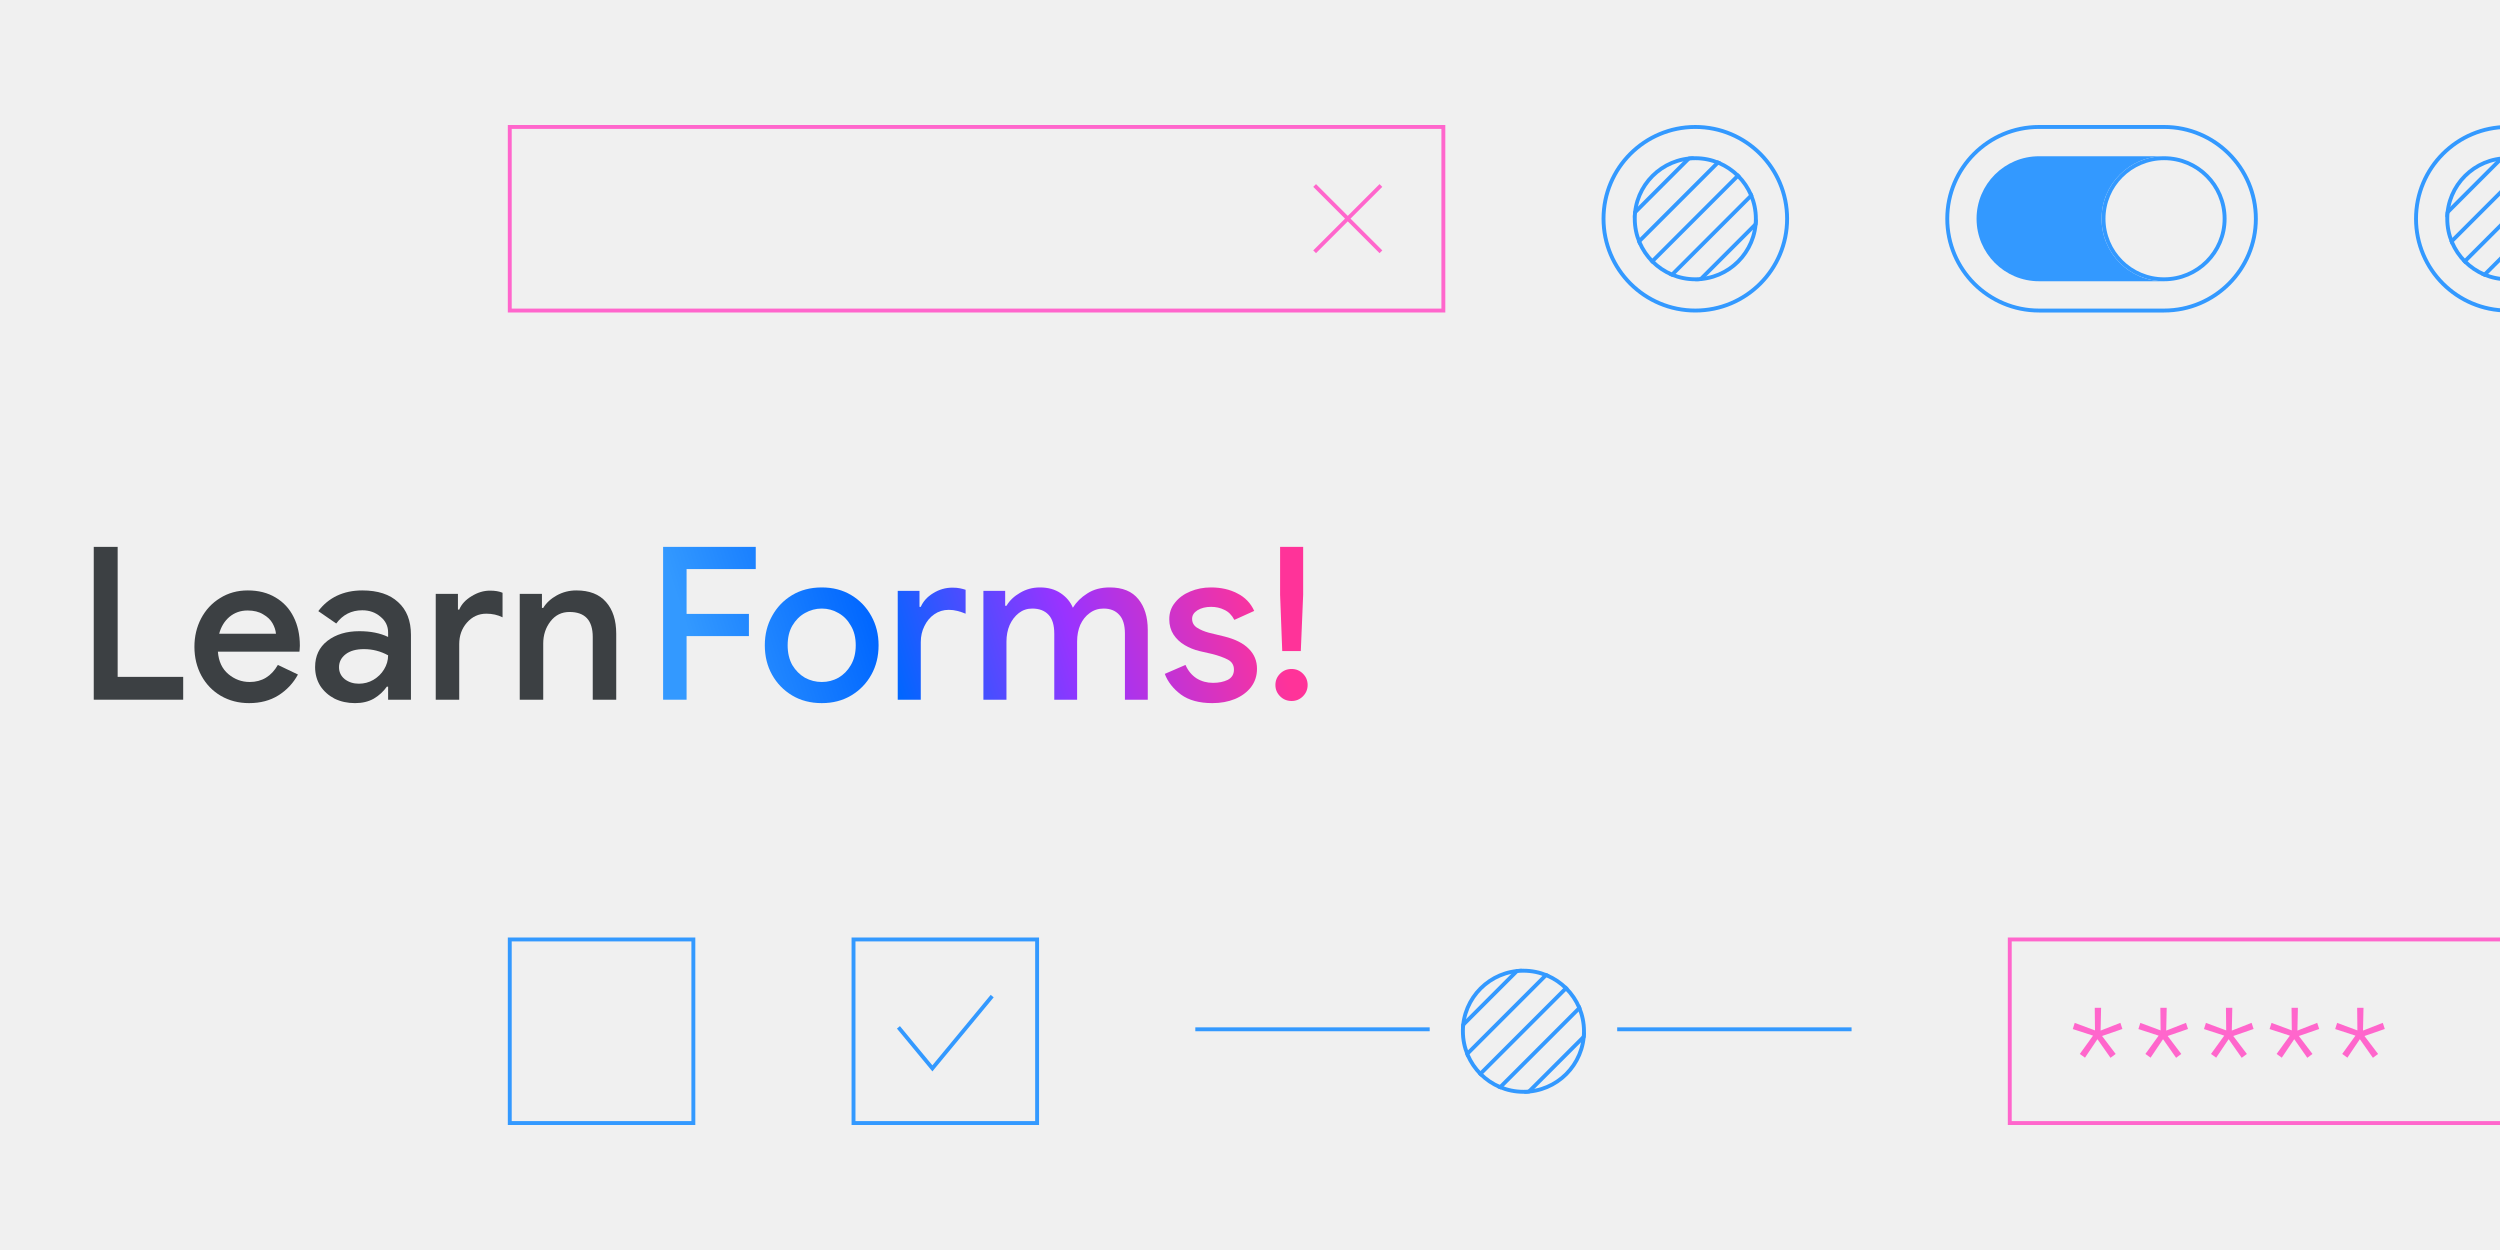
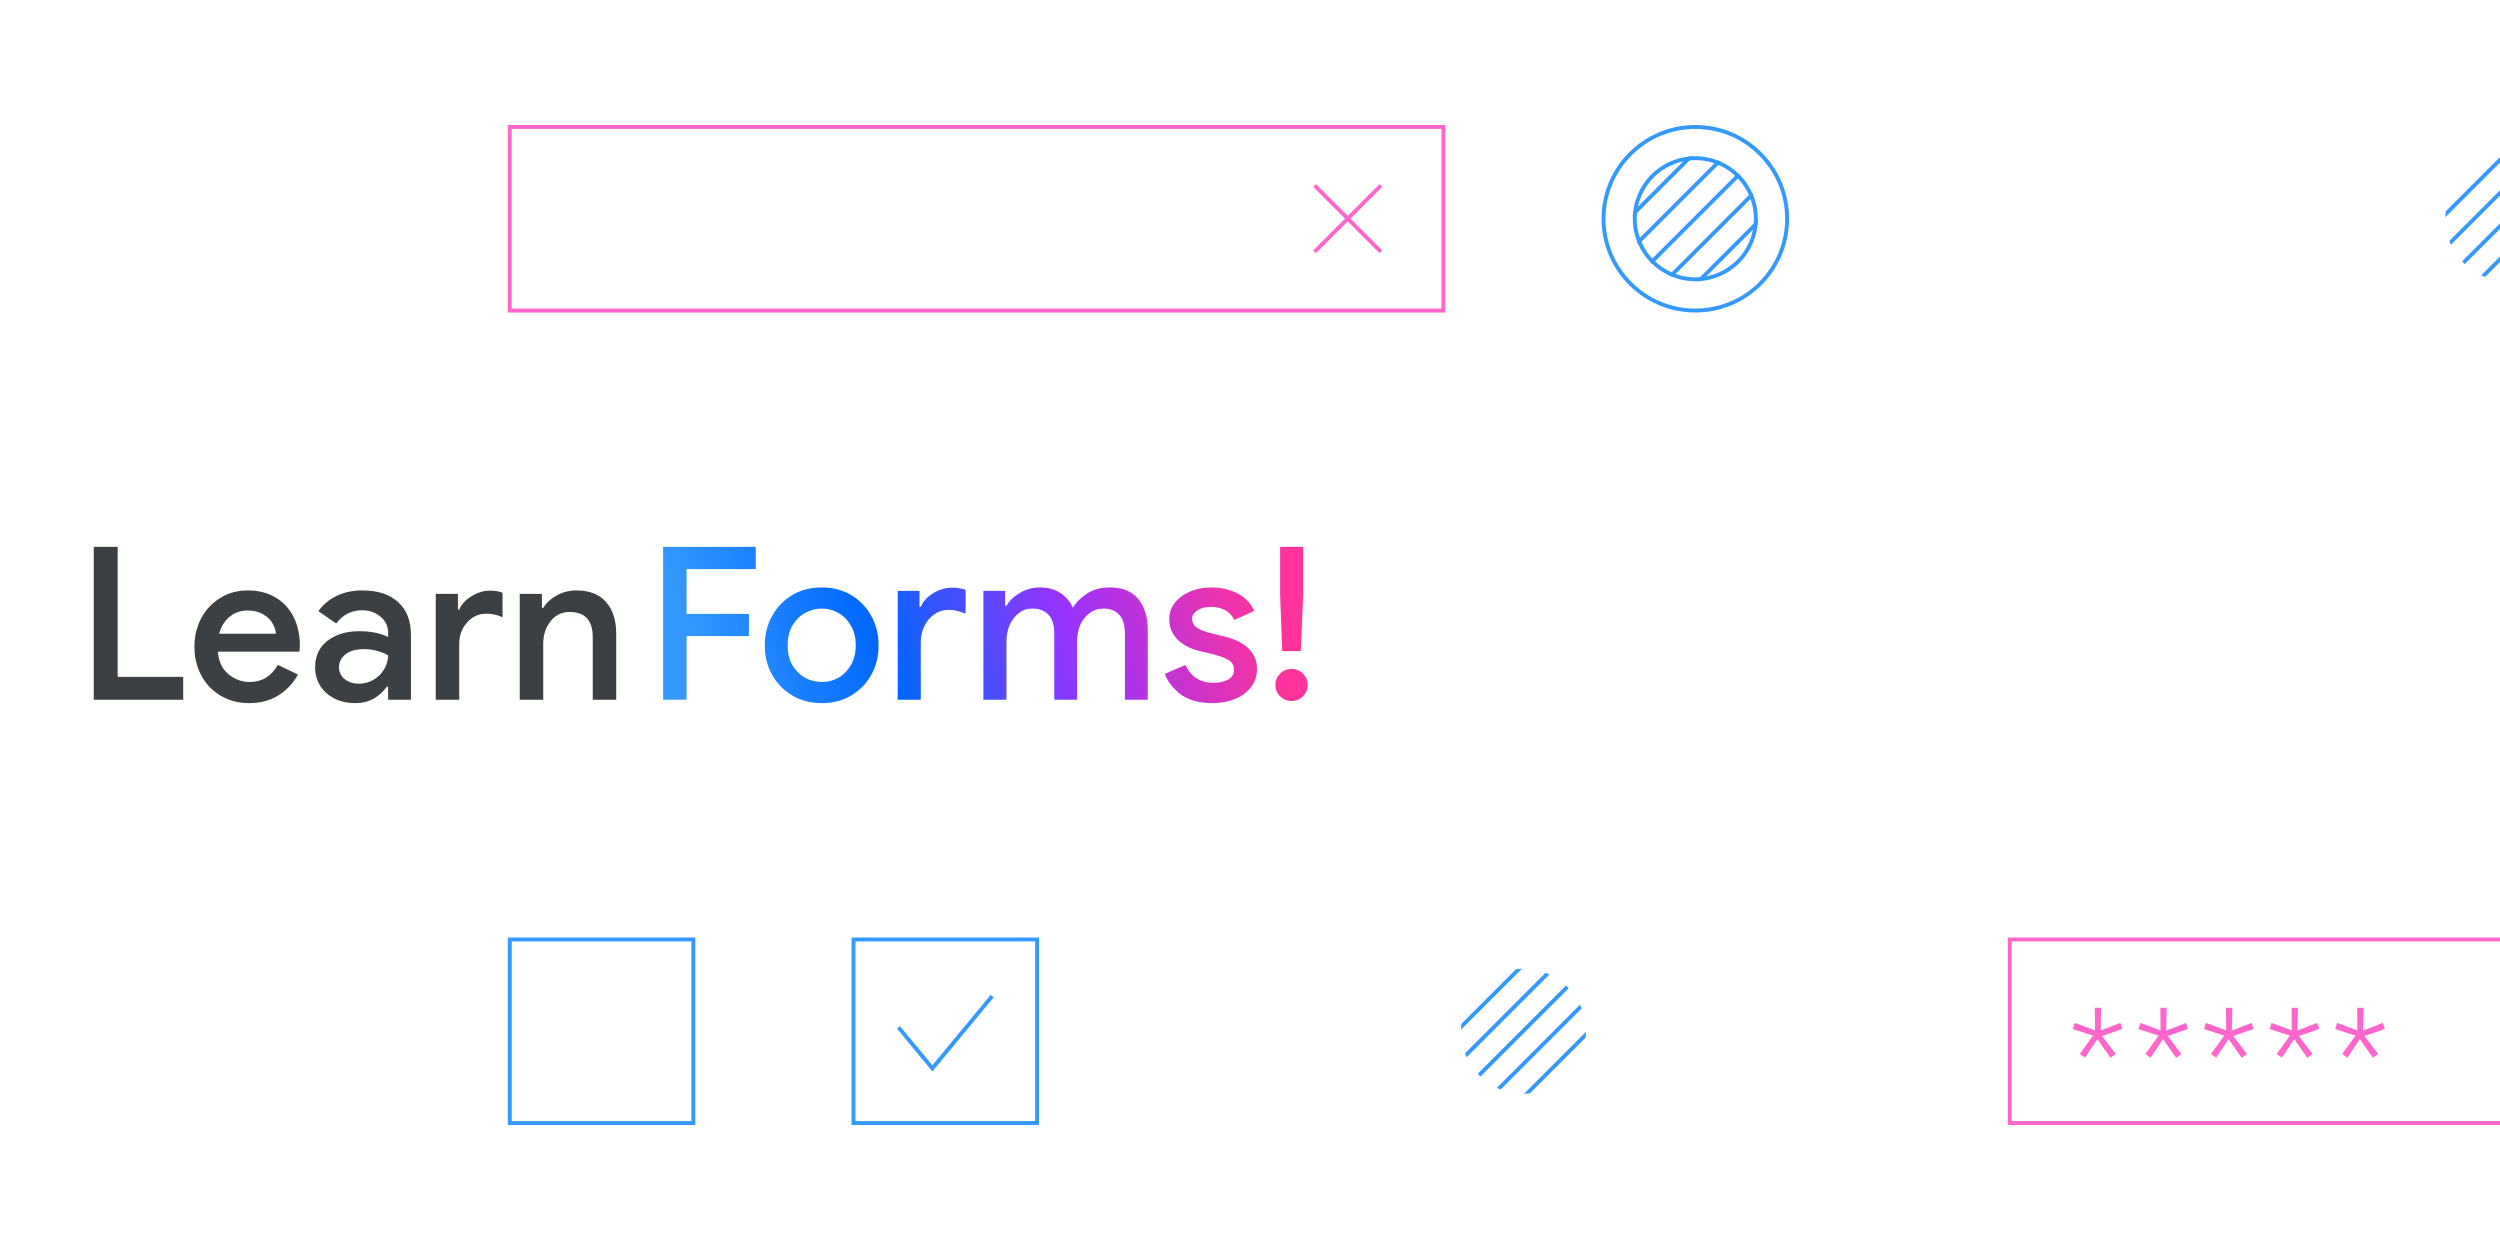
<svg xmlns="http://www.w3.org/2000/svg" width="640" height="320" viewBox="0 0 640 320" fill="none">
-   <g clip-path="url(#clip0)">
-     <g clip-path="url(#clip1)">
-       <rect x="130.5" y="240.5" width="47" height="47" stroke="#3399FF" />
-       <rect x="218.5" y="240.5" width="47" height="47" stroke="#3399FF" />
-       <path d="M230 263L238.69 273.5L254 255" stroke="#3399FF" />
-       <rect x="130.5" y="32.5" width="239" height="47" stroke="#FF66CC" />
-       <path d="M353.515 47.485L336.544 64.456M336.544 47.485L353.515 64.456" stroke="#FF66CC" />
-       <rect x="514.5" y="240.5" width="239" height="47" stroke="#FF66CC" />
-       <path d="M535.818 265.125L530.631 263.438L531.131 261.859L536.318 263.781L536.256 258H537.881L537.756 263.828L542.818 261.844L543.334 263.422L538.131 265.219L541.615 269.812L540.287 270.797L536.943 266.031L533.756 270.766L532.428 269.812L535.818 265.125Z" fill="#FF66CC" />
-       <path d="M552.612 265.125L547.425 263.438L547.925 261.859L553.112 263.781L553.05 258H554.675L554.55 263.828L559.612 261.844L560.128 263.422L554.925 265.219L558.409 269.812L557.081 270.797L553.737 266.031L550.55 270.766L549.221 269.812L552.612 265.125Z" fill="#FF66CC" />
-       <path d="M569.406 265.125L564.218 263.438L564.718 261.859L569.906 263.781L569.843 258H571.468L571.343 263.828L576.406 261.844L576.921 263.422L571.718 265.219L575.203 269.812L573.875 270.797L570.531 266.031L567.343 270.766L566.015 269.812L569.406 265.125Z" fill="#FF66CC" />
-       <path d="M586.2 265.125L581.012 263.438L581.512 261.859L586.7 263.781L586.637 258H588.262L588.137 263.828L593.2 261.844L593.715 263.422L588.512 265.219L591.996 269.812L590.668 270.797L587.325 266.031L584.137 270.766L582.809 269.812L586.2 265.125Z" fill="#FF66CC" />
-       <path d="M602.993 265.125L597.806 263.438L598.306 261.859L603.493 263.781L603.431 258H605.056L604.931 263.828L609.993 261.844L610.509 263.422L605.306 265.219L608.79 269.812L607.462 270.797L604.118 266.031L600.931 270.766L599.603 269.812L602.993 265.125Z" fill="#FF66CC" />
-       <circle cx="434" cy="56" r="23.5" stroke="#3399FF" />
-       <circle cx="434" cy="56" r="15.5" stroke="#3399FF" />
-       <mask id="mask0" style="mask-type:alpha" maskUnits="userSpaceOnUse" x="418" y="40" width="32" height="32">
-         <circle cx="434" cy="56" r="16" fill="#C4C4C4" />
-       </mask>
-       <g mask="url(#mask0)">
-         <path d="M433.941 22L400 55.941M438.184 26.243L404.243 60.184M442.426 30.485L408.485 64.426M446.669 34.728L412.728 68.669M450.912 38.971L416.971 72.912M455.154 43.213L421.213 77.154M463.64 51.699L429.699 85.64M467.882 55.941L433.941 89.882M459.397 47.456L425.456 81.397" stroke="#3399FF" />
-       </g>
-       <rect x="618.5" y="32.5" width="79" height="47" rx="23.5" stroke="#3399FF" />
-       <circle cx="642" cy="56" r="15.5" stroke="#3399FF" />
-       <mask id="mask1" style="mask-type:alpha" maskUnits="userSpaceOnUse" x="626" y="40" width="32" height="32">
-         <circle cx="642" cy="56" r="16" fill="#C4C4C4" />
-       </mask>
-       <g mask="url(#mask1)">
-         <path d="M641.941 22L608 55.941M646.184 26.243L612.243 60.184M650.426 30.485L616.485 64.426M654.669 34.728L620.728 68.669M658.912 38.971L624.971 72.912M663.154 43.213L629.213 77.154M671.64 51.699L637.699 85.64M675.882 55.941L641.941 89.882M667.397 47.456L633.456 81.397" stroke="#3399FF" />
-       </g>
-       <rect x="498.5" y="32.5" width="79" height="47" rx="23.5" stroke="#3399FF" />
-       <path fill-rule="evenodd" clip-rule="evenodd" d="M522 40C513.163 40 506 47.163 506 56C506 64.837 513.163 72 522 72H554C545.163 72 538 64.837 538 56C538 47.163 545.163 40 554 40H522Z" fill="#3399FF" />
-       <circle cx="554" cy="56" r="15.5" stroke="#3399FF" />
-       <circle cx="390" cy="264" r="15.5" stroke="#3399FF" />
-       <mask id="mask2" style="mask-type:alpha" maskUnits="userSpaceOnUse" x="374" y="248" width="32" height="32">
-         <circle cx="390" cy="264" r="16" fill="#C4C4C4" />
-       </mask>
-       <g mask="url(#mask2)">
-         <path d="M389.941 230L356 263.941M394.184 234.243L360.243 268.184M398.426 238.485L364.485 272.426M402.669 242.728L368.728 276.669M406.912 246.971L372.971 280.912M411.154 251.213L377.213 285.154M419.64 259.698L385.699 293.64M423.882 263.941L389.941 297.882M415.397 255.456L381.456 289.397" stroke="#3399FF" />
-       </g>
-       <line x1="306" y1="263.5" x2="366" y2="263.5" stroke="#3399FF" />
-       <line x1="414" y1="263.5" x2="474" y2="263.5" stroke="#3399FF" />
+   <g clip-path="url(#a)">
+     <path fill="#fff" d="M0 0h640v320H0z" />
+     <path d="M177.5 240.5h-47v47h47v-47ZM265.5 240.5h-47v47h47v-47Z" stroke="#39F" />
+     <path d="m230 263 8.69 10.5L254 255" stroke="#39F" />
+     <path d="M369.5 32.5h-239v47h239v-47ZM336.544 47.485l16.971 16.971m0-16.97-16.971 16.97 16.971-16.97ZM753.5 240.5h-239v47h239v-47Z" stroke="#F6C" />
+     <path d="m535.818 265.125-5.187-1.687.5-1.579 5.187 1.922-.062-5.781h1.625l-.125 5.828 5.062-1.984.516 1.578-5.203 1.797 3.484 4.593-1.328.985-3.344-4.766-3.187 4.735-1.328-.954 3.39-4.687ZM552.612 265.125l-5.187-1.687.5-1.579 5.187 1.922-.062-5.781h1.625l-.125 5.828 5.062-1.984.516 1.578-5.203 1.797 3.484 4.593-1.328.985-3.344-4.766-3.187 4.735-1.329-.954 3.391-4.687ZM569.406 265.125l-5.188-1.687.5-1.579 5.188 1.922-.063-5.781h1.625l-.125 5.828 5.063-1.984.515 1.578-5.203 1.797 3.485 4.593-1.328.985-3.344-4.766-3.188 4.735-1.328-.954 3.391-4.687ZM586.2 265.125l-5.188-1.687.5-1.579 5.188 1.922-.063-5.781h1.625l-.125 5.828 5.063-1.984.515 1.578-5.203 1.797 3.484 4.593-1.328.985-3.343-4.766-3.188 4.735-1.328-.954 3.391-4.687ZM602.993 265.125l-5.187-1.687.5-1.579 5.187 1.922-.062-5.781h1.625l-.125 5.828 5.062-1.984.516 1.578-5.203 1.797 3.484 4.593-1.328.985-3.344-4.766-3.187 4.735-1.328-.954 3.39-4.687Z" fill="#F6C" />
+     <path d="M434 79.5c12.979 0 23.5-10.521 23.5-23.5S446.979 32.5 434 32.5 410.5 43.021 410.5 56s10.521 23.5 23.5 23.5Z" stroke="#39F" />
+     <path d="M434 71.5c8.56 0 15.5-6.94 15.5-15.5 0-8.56-6.94-15.5-15.5-15.5-8.56 0-15.5 6.94-15.5 15.5 0 8.56 6.94 15.5 15.5 15.5Z" stroke="#39F" />
+     <mask id="b" style="mask-type:alpha" maskUnits="userSpaceOnUse" x="418" y="40" width="32" height="32">
+       <path d="M434 72c8.837 0 16-7.163 16-16s-7.163-16-16-16-16 7.163-16 16 7.163 16 16 16Z" fill="#C4C4C4" />
+     </mask>
+     <g mask="url(#b)">
+       <path d="m459.397 47.456-33.941 33.941M433.941 22 400 55.941 433.941 22Zm4.243 4.243-33.941 33.94 33.941-33.94Zm4.242 4.242-33.941 33.941 33.941-33.94Zm4.243 4.243-33.941 33.941 33.941-33.941Zm4.243 4.243-33.941 33.94 33.941-33.94Zm4.242 4.242-33.941 33.941 33.941-33.94Zm8.486 8.486-33.941 33.94L463.64 51.7Zm4.242 4.242-33.941 33.941 33.941-33.94Z" stroke="#39F" />
    </g>
-     <path d="M24 140H30.12V173.279H46.896V179.126H24V140Z" fill="#3C4043" />
-     <path d="M63.76 180C61.1 180 58.696 179.381 56.547 178.142C54.434 176.903 52.776 175.191 51.574 173.005C50.372 170.783 49.771 168.306 49.771 165.574C49.771 162.951 50.335 160.546 51.465 158.361C52.63 156.138 54.251 154.39 56.328 153.115C58.404 151.803 60.772 151.148 63.432 151.148C66.164 151.148 68.532 151.749 70.536 152.951C72.576 154.153 74.124 155.829 75.18 157.978C76.237 160.091 76.765 162.532 76.765 165.301C76.765 165.628 76.747 165.956 76.71 166.284C76.674 166.612 76.656 166.794 76.656 166.831H55.782C55.964 169.308 56.856 171.22 58.459 172.568C60.062 173.916 61.883 174.59 63.924 174.59C67.056 174.59 69.461 173.133 71.137 170.219L76.273 172.678C75.071 174.9 73.395 176.685 71.246 178.033C69.133 179.344 66.638 180 63.76 180ZM70.645 162.24C70.572 161.366 70.281 160.474 69.771 159.563C69.261 158.652 68.459 157.887 67.366 157.268C66.31 156.612 64.98 156.284 63.377 156.284C61.592 156.284 60.044 156.831 58.732 157.923C57.457 159.016 56.583 160.455 56.109 162.24H70.645Z" fill="#3C4043" />
-     <path d="M90.886 180C88.955 180 87.206 179.617 85.64 178.852C84.11 178.051 82.889 176.958 81.979 175.574C81.104 174.153 80.667 172.55 80.667 170.765C80.667 167.923 81.724 165.683 83.837 164.044C85.986 162.404 88.7 161.585 91.979 161.585C94.856 161.585 97.316 162.077 99.356 163.06V161.913C99.356 160.273 98.7 158.925 97.388 157.869C96.113 156.776 94.565 156.23 92.744 156.23C89.975 156.23 87.753 157.359 86.077 159.617L81.487 156.448C82.762 154.736 84.347 153.424 86.241 152.514C88.172 151.603 90.339 151.148 92.744 151.148C96.714 151.148 99.775 152.149 101.924 154.153C104.11 156.12 105.203 158.907 105.203 162.514V179.126H99.356V175.792H99.028C98.153 177.031 97.042 178.051 95.694 178.852C94.347 179.617 92.744 180 90.886 180ZM91.869 175.027C93.217 175.027 94.456 174.699 95.585 174.044C96.751 173.352 97.662 172.459 98.317 171.366C99.01 170.237 99.356 169.035 99.356 167.76C97.425 166.703 95.367 166.175 93.181 166.175C91.177 166.175 89.611 166.612 88.481 167.486C87.352 168.361 86.787 169.472 86.787 170.82C86.787 172.058 87.279 173.078 88.263 173.88C89.283 174.645 90.485 175.027 91.869 175.027Z" fill="#3C4043" />
-     <path d="M111.549 152.022H117.232V156.066H117.56C118.142 154.681 119.199 153.534 120.729 152.623C122.259 151.676 123.826 151.202 125.428 151.202C126.74 151.202 127.815 151.384 128.652 151.749V158.033C127.414 157.413 126.03 157.104 124.499 157.104C122.532 157.104 120.875 157.869 119.527 159.399C118.215 160.893 117.56 162.732 117.56 164.918V179.126H111.549V152.022Z" fill="#3C4043" />
-     <path d="M133.054 152.022H138.737V155.628H139.065C139.867 154.317 141.033 153.242 142.563 152.404C144.093 151.566 145.75 151.148 147.535 151.148C150.887 151.148 153.419 152.131 155.131 154.098C156.88 156.066 157.754 158.78 157.754 162.24V179.126H151.743V163.06C151.743 158.798 149.757 156.667 145.787 156.667C143.783 156.667 142.162 157.468 140.923 159.071C139.685 160.674 139.065 162.568 139.065 164.754V179.126H133.054V152.022Z" fill="#3C4043" />
-     <path d="M169.754 179.126V140H193.47V145.683H175.765V157.158H191.721V162.842H175.765V179.126H169.754Z" fill="url(#paint0_linear)" />
-     <path d="M210.381 180C207.504 180 204.972 179.344 202.786 178.033C200.6 176.721 198.888 174.954 197.649 172.732C196.411 170.51 195.791 167.996 195.791 165.191C195.791 162.423 196.411 159.927 197.649 157.705C198.888 155.446 200.6 153.661 202.786 152.35C204.972 151.038 207.504 150.383 210.381 150.383C213.223 150.383 215.737 151.038 217.922 152.35C220.108 153.661 221.82 155.446 223.059 157.705C224.298 159.927 224.917 162.423 224.917 165.191C224.917 167.996 224.298 170.51 223.059 172.732C221.82 174.954 220.108 176.721 217.922 178.033C215.737 179.344 213.223 180 210.381 180ZM210.381 174.59C211.912 174.59 213.332 174.226 214.644 173.497C215.955 172.732 217.012 171.658 217.813 170.273C218.651 168.852 219.07 167.158 219.07 165.191C219.07 163.224 218.651 161.548 217.813 160.164C217.012 158.743 215.955 157.668 214.644 156.94C213.332 156.175 211.912 155.792 210.381 155.792C208.851 155.792 207.412 156.175 206.065 156.94C204.753 157.668 203.678 158.743 202.84 160.164C202.039 161.548 201.638 163.224 201.638 165.191C201.638 167.158 202.039 168.852 202.84 170.273C203.678 171.658 204.753 172.732 206.065 173.497C207.412 174.226 208.851 174.59 210.381 174.59Z" fill="url(#paint1_linear)" />
-     <path d="M229.819 179.126V151.257H235.393V155.355H235.72C236.34 153.934 237.396 152.769 238.89 151.858C240.42 150.911 242.059 150.437 243.808 150.437C244.573 150.437 245.21 150.492 245.72 150.601C246.267 150.71 246.759 150.838 247.196 150.984V157.104C246.504 156.812 245.793 156.576 245.065 156.393C244.373 156.211 243.644 156.12 242.879 156.12C241.495 156.12 240.256 156.503 239.163 157.268C238.107 157.996 237.269 158.998 236.649 160.273C236.03 161.512 235.72 162.878 235.72 164.372V179.126H229.819Z" fill="url(#paint2_linear)" />
-     <path d="M251.751 179.126V151.257H257.325V155.082H257.653C258.455 153.734 259.62 152.623 261.15 151.749C262.68 150.838 264.374 150.383 266.232 150.383C268.309 150.383 270.076 150.874 271.533 151.858C272.99 152.842 274.028 154.08 274.648 155.574C275.558 154.117 276.797 152.896 278.363 151.913C279.93 150.893 281.843 150.383 284.101 150.383C287.38 150.383 289.821 151.384 291.424 153.388C293.026 155.355 293.828 157.978 293.828 161.257V179.126H287.981V162.24C287.981 160.018 287.489 158.397 286.506 157.377C285.558 156.321 284.229 155.792 282.516 155.792C281.169 155.792 279.985 156.175 278.965 156.94C277.945 157.668 277.143 158.67 276.56 159.945C276.014 161.22 275.741 162.641 275.741 164.208V179.126H269.894V162.24C269.894 160.018 269.402 158.397 268.418 157.377C267.434 156.321 266.05 155.792 264.265 155.792C262.954 155.792 261.806 156.175 260.822 156.94C259.839 157.705 259.056 158.725 258.473 160C257.926 161.275 257.653 162.696 257.653 164.262V179.126H251.751Z" fill="url(#paint3_linear)" />
-     <path d="M310.37 180C307.018 180 304.341 179.271 302.337 177.814C300.334 176.321 298.949 174.554 298.184 172.514L303.485 170.219C304.14 171.712 305.088 172.86 306.326 173.661C307.565 174.426 308.967 174.809 310.534 174.809C311.991 174.809 313.248 174.554 314.304 174.044C315.361 173.497 315.889 172.623 315.889 171.421C315.889 170.255 315.361 169.399 314.304 168.852C313.248 168.306 311.936 167.832 310.37 167.432L307.037 166.667C305.689 166.339 304.432 165.829 303.266 165.137C302.1 164.444 301.153 163.552 300.425 162.459C299.696 161.33 299.332 160.018 299.332 158.525C299.332 156.885 299.824 155.464 300.807 154.262C301.791 153.024 303.084 152.077 304.687 151.421C306.326 150.729 308.093 150.383 309.987 150.383C312.574 150.383 314.833 150.893 316.763 151.913C318.731 152.896 320.17 154.39 321.08 156.393L315.998 158.689C315.343 157.45 314.487 156.594 313.43 156.12C312.41 155.61 311.281 155.355 310.042 155.355C308.658 155.355 307.492 155.647 306.545 156.23C305.634 156.812 305.179 157.541 305.179 158.415C305.179 159.362 305.579 160.109 306.381 160.656C307.219 161.202 308.239 161.639 309.441 161.967L313.485 162.951C316.253 163.643 318.33 164.699 319.714 166.12C321.099 167.505 321.791 169.199 321.791 171.202C321.791 172.987 321.281 174.554 320.261 175.902C319.241 177.213 317.856 178.233 316.108 178.962C314.395 179.654 312.483 180 310.37 180Z" fill="url(#paint4_linear)" />
-     <path d="M328.253 166.667L327.706 152.295V140H333.608V152.295L333.007 166.667H328.253ZM330.657 179.454C329.492 179.454 328.508 179.053 327.706 178.251C326.905 177.45 326.504 176.485 326.504 175.355C326.504 174.226 326.905 173.26 327.706 172.459C328.508 171.658 329.492 171.257 330.657 171.257C331.787 171.257 332.752 171.658 333.553 172.459C334.355 173.26 334.756 174.226 334.756 175.355C334.756 176.485 334.355 177.45 333.553 178.251C332.752 179.053 331.787 179.454 330.657 179.454Z" fill="url(#paint5_linear)" />
+     <mask id="c" style="mask-type:alpha" maskUnits="userSpaceOnUse" x="626" y="40" width="32" height="32">
+       <path d="M642 72c8.837 0 16-7.163 16-16s-7.163-16-16-16-16 7.163-16 16 7.163 16 16 16Z" fill="#C4C4C4" />
+     </mask>
+     <g mask="url(#c)">
+       <path d="m667.397 47.456-33.941 33.941M641.941 22 608 55.941 641.941 22Zm4.243 4.243-33.941 33.94 33.941-33.94Zm4.242 4.242-33.941 33.941 33.941-33.94Zm4.243 4.243-33.941 33.941 33.941-33.941Zm4.243 4.243-33.941 33.94 33.941-33.94Zm4.242 4.242-33.941 33.941 33.941-33.94Zm8.486 8.486-33.941 33.94L671.64 51.7Zm4.242 4.242-33.941 33.941 33.941-33.94Z" stroke="#39F" />
+     </g>
+     <mask id="d" style="mask-type:alpha" maskUnits="userSpaceOnUse" x="374" y="248" width="32" height="32">
+       <path d="M390 280c8.837 0 16-7.163 16-16s-7.163-16-16-16-16 7.163-16 16 7.163 16 16 16Z" fill="#C4C4C4" />
+     </mask>
+     <g mask="url(#d)">
+       <path d="m415.397 255.456-33.941 33.941M389.941 230 356 263.941 389.941 230Zm4.243 4.243-33.941 33.941 33.941-33.941Zm4.242 4.242-33.941 33.941 33.941-33.941Zm4.243 4.243-33.941 33.941 33.941-33.941Zm4.243 4.243-33.941 33.941 33.941-33.941Zm4.242 4.242-33.941 33.941 33.941-33.941Zm8.486 8.485-33.941 33.942 33.941-33.942Zm4.242 4.243-33.941 33.941 33.941-33.941Z" stroke="#39F" />
+     </g>
+     <path d="M24 140h6.12v33.279h16.776v5.847H24V140ZM63.76 180c-2.66 0-5.064-.619-7.214-1.858-2.112-1.239-3.77-2.951-4.972-5.137-1.202-2.222-1.803-4.699-1.803-7.431 0-2.623.564-5.028 1.694-7.213 1.165-2.223 2.786-3.971 4.863-5.246 2.076-1.312 4.444-1.967 7.104-1.967 2.732 0 5.1.601 7.103 1.803 2.04 1.202 3.589 2.878 4.645 5.027 1.057 2.113 1.585 4.554 1.585 7.323 0 .327-.018.655-.055.983-.036.328-.054.51-.054.547H55.78c.183 2.477 1.075 4.389 2.678 5.737 1.603 1.348 3.424 2.022 5.464 2.022 3.133 0 5.538-1.457 7.214-4.371l5.136 2.459a14.196 14.196 0 0 1-5.027 5.355C69.133 179.344 66.638 180 63.76 180Zm6.885-17.76c-.073-.874-.364-1.766-.874-2.677s-1.312-1.676-2.405-2.295c-1.056-.656-2.386-.984-3.989-.984-1.785 0-3.333.547-4.645 1.639-1.275 1.093-2.15 2.532-2.623 4.317h14.536ZM90.886 180c-1.931 0-3.68-.383-5.246-1.148-1.53-.801-2.75-1.894-3.662-3.278-.874-1.421-1.311-3.024-1.311-4.809 0-2.842 1.056-5.082 3.17-6.721 2.149-1.64 4.863-2.459 8.141-2.459 2.878 0 5.337.492 7.378 1.475v-1.147c0-1.64-.656-2.988-1.968-4.044-1.275-1.093-2.823-1.639-4.645-1.639-2.768 0-4.99 1.129-6.666 3.387l-4.59-3.169a12.722 12.722 0 0 1 4.754-3.934c1.93-.911 4.098-1.366 6.502-1.366 3.971 0 7.032 1.001 9.181 3.005 2.186 1.967 3.279 4.754 3.279 8.361v16.612h-5.847v-3.334h-.328a10.735 10.735 0 0 1-3.334 3.06c-1.348.765-2.95 1.148-4.808 1.148Zm.983-4.973a7.275 7.275 0 0 0 3.716-.983c1.166-.692 2.077-1.585 2.732-2.678.692-1.129 1.039-2.331 1.039-3.606a12.664 12.664 0 0 0-6.175-1.585c-2.004 0-3.57.437-4.7 1.311-1.13.875-1.694 1.986-1.694 3.334 0 1.238.492 2.258 1.476 3.06 1.02.765 2.222 1.147 3.606 1.147ZM111.549 152.022h5.683v4.044h.328c.582-1.385 1.639-2.532 3.169-3.443 1.53-.947 3.097-1.421 4.699-1.421 1.312 0 2.387.182 3.224.547v6.284c-1.238-.62-2.622-.929-4.153-.929-1.967 0-3.624.765-4.972 2.295-1.312 1.494-1.967 3.333-1.967 5.519v14.208h-6.011v-27.104ZM133.054 152.022h5.683v3.606h.328c.802-1.311 1.968-2.386 3.498-3.224 1.53-.838 3.187-1.256 4.972-1.256 3.352 0 5.884.983 7.596 2.95 1.749 1.968 2.623 4.682 2.623 8.142v16.886h-6.011V163.06c0-4.262-1.986-6.393-5.956-6.393-2.004 0-3.625.801-4.864 2.404-1.238 1.603-1.858 3.497-1.858 5.683v14.372h-6.011v-27.104Z" fill="#3C4043" />
+     <path d="M169.754 179.126V140h23.716v5.683h-17.705v11.475h15.956v5.684h-15.956v16.284h-6.011Z" fill="url(#e)" />
+     <path d="M210.381 180c-2.877 0-5.409-.656-7.595-1.967a14.076 14.076 0 0 1-5.137-5.301c-1.238-2.222-1.858-4.736-1.858-7.541 0-2.768.62-5.264 1.858-7.486 1.239-2.259 2.951-4.044 5.137-5.355 2.186-1.312 4.718-1.967 7.595-1.967 2.842 0 5.356.655 7.541 1.967 2.186 1.311 3.898 3.096 5.137 5.355 1.239 2.222 1.858 4.718 1.858 7.486 0 2.805-.619 5.319-1.858 7.541a14.076 14.076 0 0 1-5.137 5.301c-2.185 1.311-4.699 1.967-7.541 1.967Zm0-5.41a8.63 8.63 0 0 0 4.263-1.093c1.311-.765 2.368-1.839 3.169-3.224.838-1.421 1.257-3.115 1.257-5.082 0-1.967-.419-3.643-1.257-5.027-.801-1.421-1.858-2.496-3.169-3.224a8.315 8.315 0 0 0-4.263-1.148c-1.53 0-2.969.383-4.316 1.148-1.312.728-2.387 1.803-3.225 3.224-.801 1.384-1.202 3.06-1.202 5.027s.401 3.661 1.202 5.082c.838 1.385 1.913 2.459 3.225 3.224a8.932 8.932 0 0 0 4.316 1.093Z" fill="url(#f)" />
+     <path d="M229.819 179.126v-27.869h5.574v4.098h.327c.62-1.421 1.676-2.586 3.17-3.497 1.53-.947 3.169-1.421 4.918-1.421.765 0 1.402.055 1.912.164.547.109 1.039.237 1.476.383v6.12a14.676 14.676 0 0 0-2.131-.711 8.563 8.563 0 0 0-2.186-.273c-1.384 0-2.623.383-3.716 1.148-1.056.728-1.894 1.73-2.514 3.005-.619 1.239-.929 2.605-.929 4.099v14.754h-5.901Z" fill="url(#g)" />
+     <path d="M251.751 179.126v-27.869h5.574v3.825h.328c.802-1.348 1.967-2.459 3.497-3.333 1.53-.911 3.224-1.366 5.082-1.366 2.077 0 3.844.491 5.301 1.475 1.457.984 2.495 2.222 3.115 3.716.91-1.457 2.149-2.678 3.715-3.661 1.567-1.02 3.48-1.53 5.738-1.53 3.279 0 5.72 1.001 7.323 3.005 1.602 1.967 2.404 4.59 2.404 7.869v17.869h-5.847V162.24c0-2.222-.492-3.843-1.475-4.863-.948-1.056-2.277-1.585-3.99-1.585-1.347 0-2.531.383-3.551 1.148-1.02.728-1.822 1.73-2.405 3.005-.546 1.275-.819 2.696-.819 4.263v14.918h-5.847V162.24c0-2.222-.492-3.843-1.476-4.863-.984-1.056-2.368-1.585-4.153-1.585-1.311 0-2.459.383-3.443 1.148-.983.765-1.766 1.785-2.349 3.06-.547 1.275-.82 2.696-.82 4.262v14.864h-5.902Z" fill="url(#h)" />
+     <path d="M310.37 180c-3.352 0-6.029-.729-8.033-2.186-2.003-1.493-3.388-3.26-4.153-5.3l5.301-2.295c.655 1.493 1.603 2.641 2.841 3.442 1.239.765 2.641 1.148 4.208 1.148 1.457 0 2.714-.255 3.77-.765 1.057-.547 1.585-1.421 1.585-2.623 0-1.166-.528-2.022-1.585-2.569-1.056-.546-2.368-1.02-3.934-1.42l-3.333-.765a13.682 13.682 0 0 1-3.771-1.53 8.7 8.7 0 0 1-2.841-2.678c-.729-1.129-1.093-2.441-1.093-3.934 0-1.64.492-3.061 1.475-4.263.984-1.238 2.277-2.185 3.88-2.841 1.639-.692 3.406-1.038 5.3-1.038 2.587 0 4.846.51 6.776 1.53 1.968.983 3.407 2.477 4.317 4.48l-5.082 2.296c-.655-1.239-1.511-2.095-2.568-2.569-1.02-.51-2.149-.765-3.388-.765-1.384 0-2.55.292-3.497.875-.911.582-1.366 1.311-1.366 2.185 0 .947.4 1.694 1.202 2.241.838.546 1.858.983 3.06 1.311l4.044.984c2.768.692 4.845 1.748 6.229 3.169 1.385 1.385 2.077 3.079 2.077 5.082 0 1.785-.51 3.352-1.53 4.7-1.02 1.311-2.405 2.331-4.153 3.06-1.713.692-3.625 1.038-5.738 1.038Z" fill="url(#i)" />
+     <path d="m328.253 166.667-.547-14.372V140h5.902v12.295l-.601 14.372h-4.754Zm2.404 12.787c-1.165 0-2.149-.401-2.951-1.203-.801-.801-1.202-1.766-1.202-2.896 0-1.129.401-2.095 1.202-2.896.802-.801 1.786-1.202 2.951-1.202 1.13 0 2.095.401 2.896 1.202.802.801 1.203 1.767 1.203 2.896 0 1.13-.401 2.095-1.203 2.896-.801.802-1.766 1.203-2.896 1.203Z" fill="url(#j)" />
  </g>
  <defs>
-     <linearGradient id="paint0_linear" x1="169.754" y1="180" x2="331.12" y2="128.589" gradientUnits="userSpaceOnUse">
-       <stop offset="0.068" stop-color="#3399FF" />
-       <stop offset="0.344" stop-color="#0066FF" />
-       <stop offset="0.62" stop-color="#9933FF" />
-       <stop offset="0.911" stop-color="#FF3399" />
+     <linearGradient id="e" x1="169.754" y1="180" x2="331.12" y2="128.589" gradientUnits="userSpaceOnUse">
+       <stop offset=".068" stop-color="#39F" />
+       <stop offset=".344" stop-color="#06F" />
+       <stop offset=".62" stop-color="#93F" />
+       <stop offset=".911" stop-color="#F39" />
    </linearGradient>
-     <linearGradient id="paint1_linear" x1="169.754" y1="180" x2="331.12" y2="128.589" gradientUnits="userSpaceOnUse">
-       <stop offset="0.068" stop-color="#3399FF" />
-       <stop offset="0.344" stop-color="#0066FF" />
-       <stop offset="0.62" stop-color="#9933FF" />
-       <stop offset="0.911" stop-color="#FF3399" />
+     <linearGradient id="f" x1="169.754" y1="180" x2="331.12" y2="128.589" gradientUnits="userSpaceOnUse">
+       <stop offset=".068" stop-color="#39F" />
+       <stop offset=".344" stop-color="#06F" />
+       <stop offset=".62" stop-color="#93F" />
+       <stop offset=".911" stop-color="#F39" />
    </linearGradient>
-     <linearGradient id="paint2_linear" x1="169.754" y1="180" x2="331.12" y2="128.589" gradientUnits="userSpaceOnUse">
-       <stop offset="0.068" stop-color="#3399FF" />
-       <stop offset="0.344" stop-color="#0066FF" />
-       <stop offset="0.62" stop-color="#9933FF" />
-       <stop offset="0.911" stop-color="#FF3399" />
+     <linearGradient id="g" x1="169.754" y1="180" x2="331.12" y2="128.589" gradientUnits="userSpaceOnUse">
+       <stop offset=".068" stop-color="#39F" />
+       <stop offset=".344" stop-color="#06F" />
+       <stop offset=".62" stop-color="#93F" />
+       <stop offset=".911" stop-color="#F39" />
    </linearGradient>
-     <linearGradient id="paint3_linear" x1="169.754" y1="180" x2="331.12" y2="128.589" gradientUnits="userSpaceOnUse">
-       <stop offset="0.068" stop-color="#3399FF" />
-       <stop offset="0.344" stop-color="#0066FF" />
-       <stop offset="0.62" stop-color="#9933FF" />
-       <stop offset="0.911" stop-color="#FF3399" />
+     <linearGradient id="h" x1="169.754" y1="180" x2="331.12" y2="128.589" gradientUnits="userSpaceOnUse">
+       <stop offset=".068" stop-color="#39F" />
+       <stop offset=".344" stop-color="#06F" />
+       <stop offset=".62" stop-color="#93F" />
+       <stop offset=".911" stop-color="#F39" />
    </linearGradient>
-     <linearGradient id="paint4_linear" x1="169.754" y1="180" x2="331.12" y2="128.589" gradientUnits="userSpaceOnUse">
-       <stop offset="0.068" stop-color="#3399FF" />
-       <stop offset="0.344" stop-color="#0066FF" />
-       <stop offset="0.62" stop-color="#9933FF" />
-       <stop offset="0.911" stop-color="#FF3399" />
+     <linearGradient id="i" x1="169.754" y1="180" x2="331.12" y2="128.589" gradientUnits="userSpaceOnUse">
+       <stop offset=".068" stop-color="#39F" />
+       <stop offset=".344" stop-color="#06F" />
+       <stop offset=".62" stop-color="#93F" />
+       <stop offset=".911" stop-color="#F39" />
    </linearGradient>
-     <linearGradient id="paint5_linear" x1="169.754" y1="180" x2="331.12" y2="128.589" gradientUnits="userSpaceOnUse">
-       <stop offset="0.068" stop-color="#3399FF" />
-       <stop offset="0.344" stop-color="#0066FF" />
-       <stop offset="0.62" stop-color="#9933FF" />
-       <stop offset="0.911" stop-color="#FF3399" />
+     <linearGradient id="j" x1="169.754" y1="180" x2="331.12" y2="128.589" gradientUnits="userSpaceOnUse">
+       <stop offset=".068" stop-color="#39F" />
+       <stop offset=".344" stop-color="#06F" />
+       <stop offset=".62" stop-color="#93F" />
+       <stop offset=".911" stop-color="#F39" />
    </linearGradient>
-     <clipPath id="clip0">
-       <rect width="640" height="320" fill="white" />
-     </clipPath>
-     <clipPath id="clip1">
-       <rect width="640" height="640" fill="white" transform="translate(0 -160)" />
+     <clipPath id="a">
+       <path fill="#fff" d="M0 0h640v320H0z" />
    </clipPath>
  </defs>
</svg>
